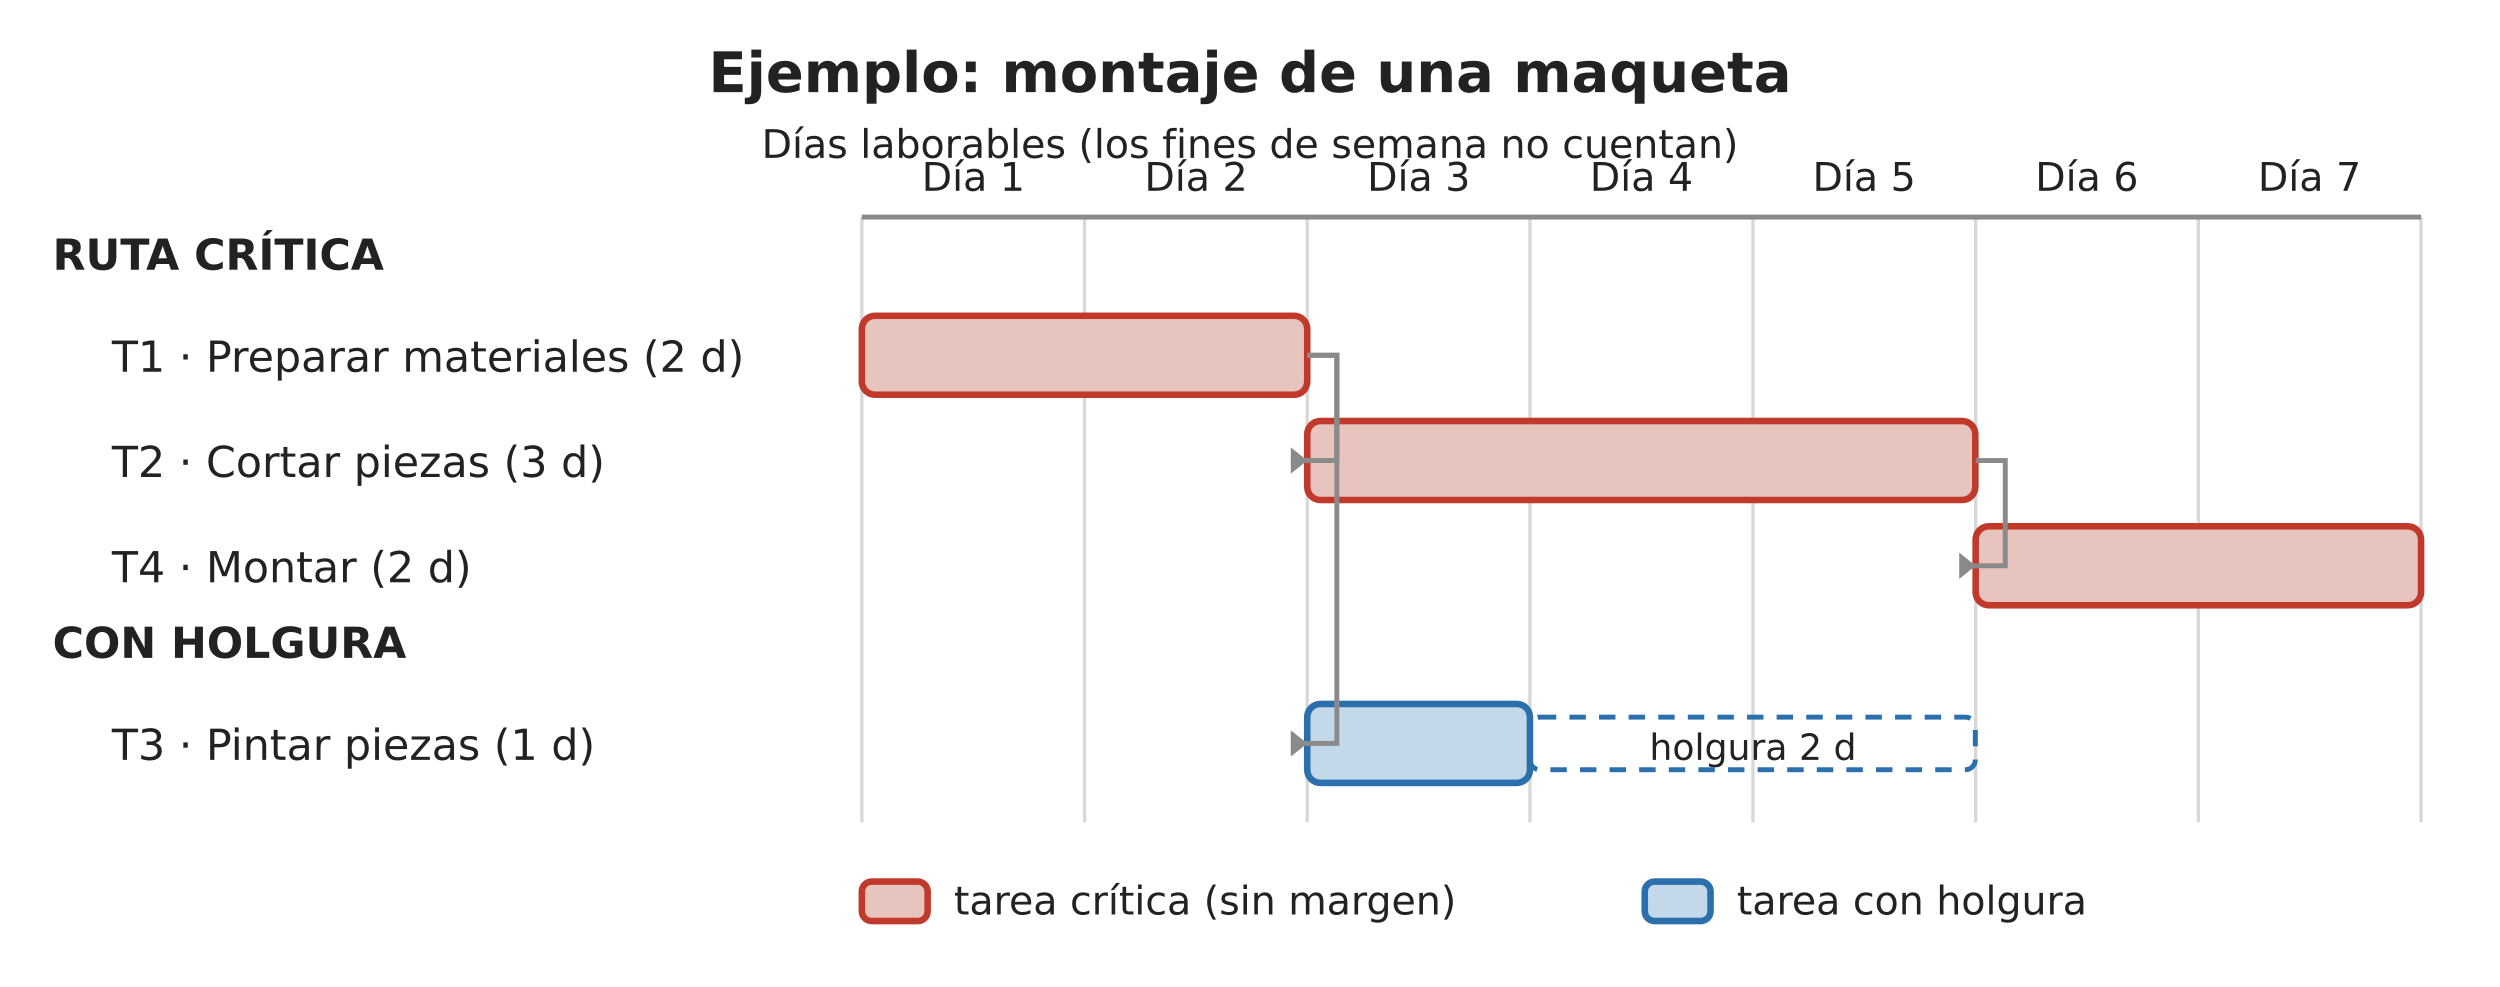
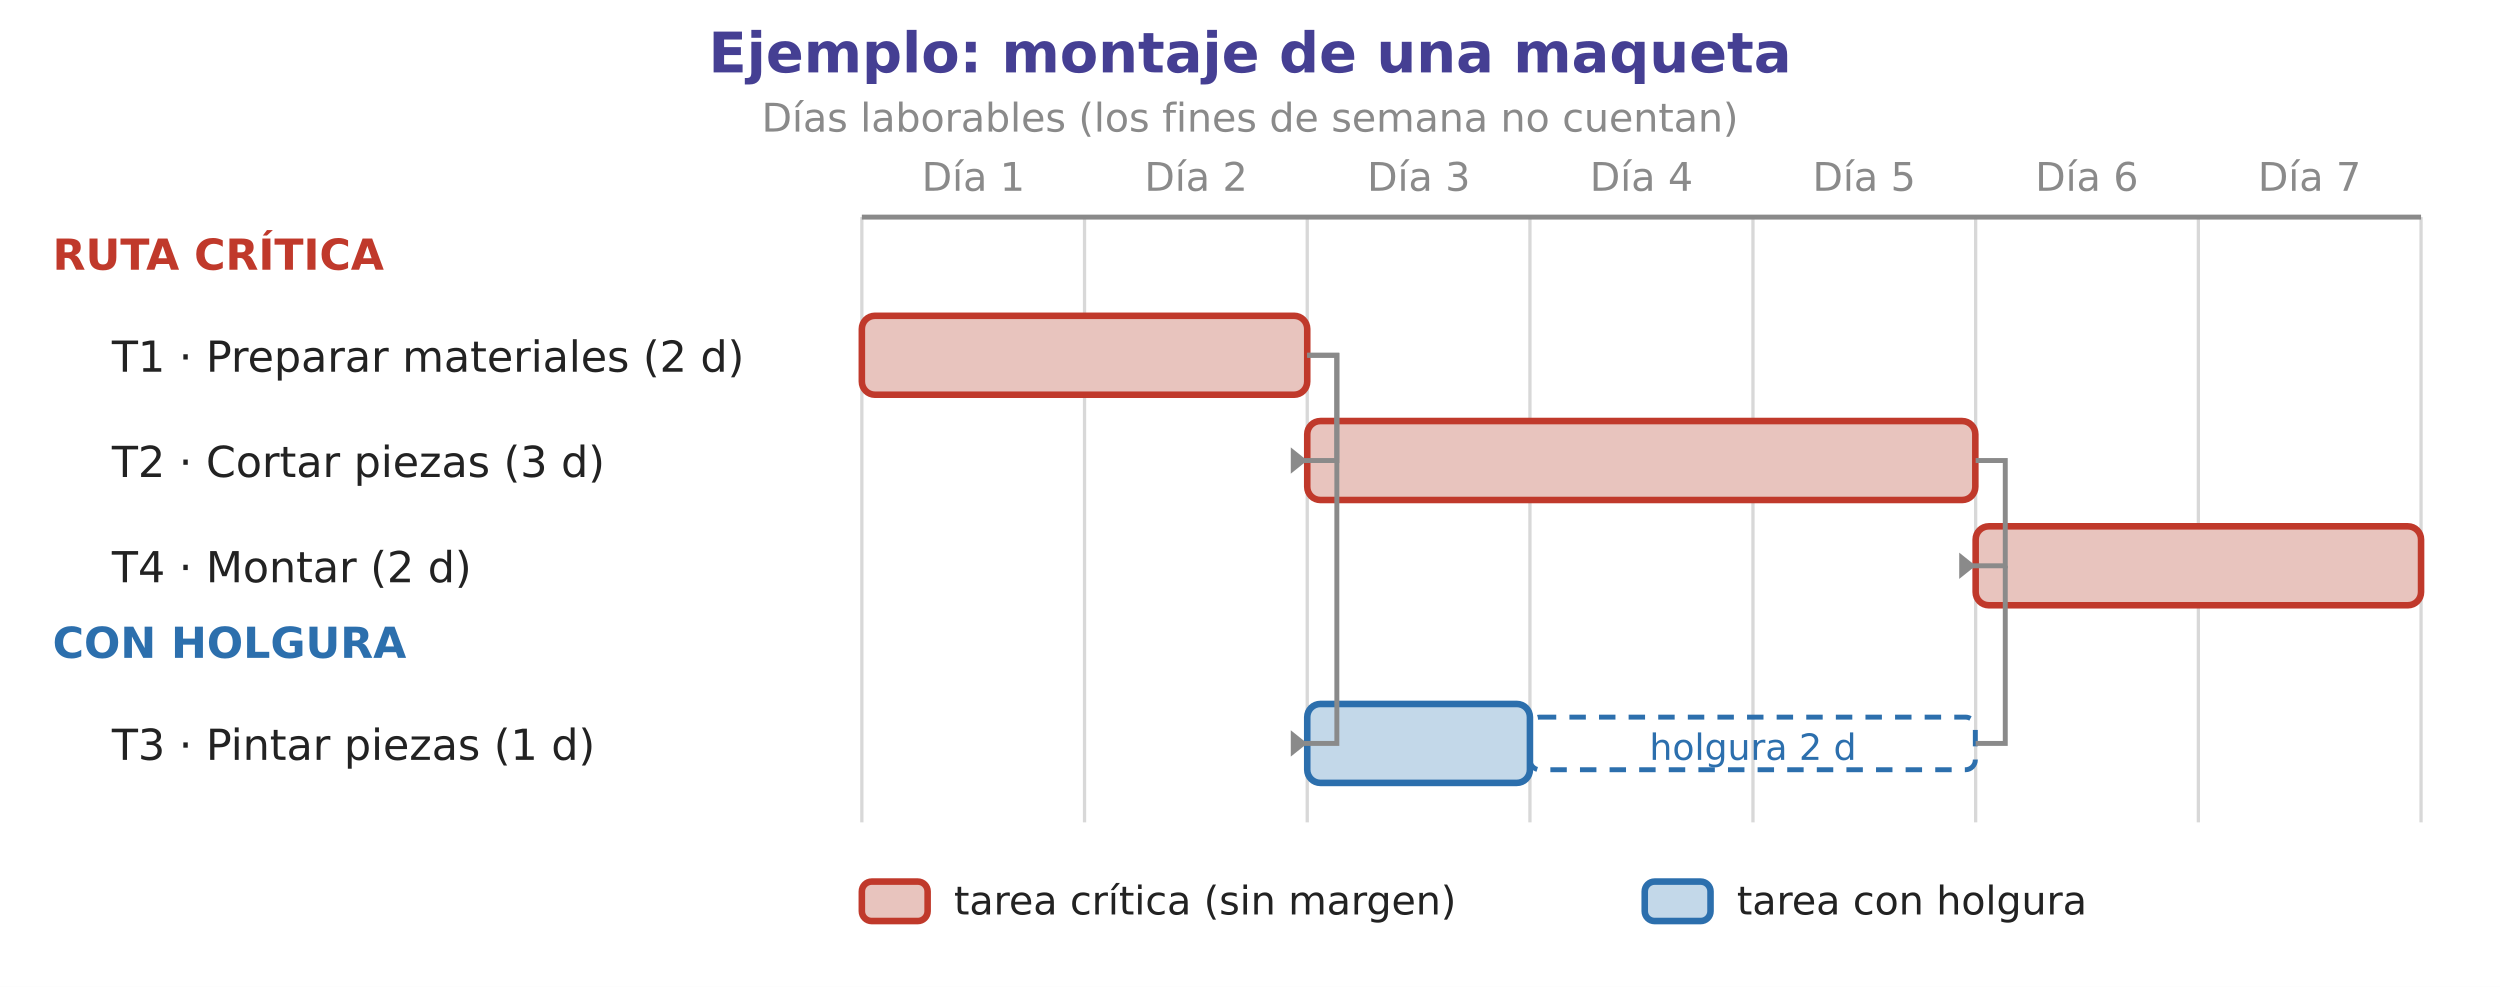
<svg xmlns="http://www.w3.org/2000/svg" viewBox="0 0 760 300" width="760" height="300" role="img" aria-label="Diagrama de Gantt de ejemplo del montaje de una maqueta, con la ruta crítica T1-T2-T4 y la tarea T3 con dos dias de holgura">
-   <style>text{font-family:Verdana, 'DejaVu Sans', Arial, sans-serif;fill:#222222}</style>
+   <style>text{font-family:Verdana, 'DejaVu Sans', Arial, sans-serif}text:not([fill]){fill:#222222}</style>
  <rect x="0" y="0" width="760" height="300" fill="#ffffff" />
-   <text x="380" y="28" text-anchor="middle" font-size="17" font-weight="bold" fill="#453f93">Ejemplo: montaje de una maqueta</text>
-   <text x="380" y="48" text-anchor="middle" font-size="12" fill="#8a8a8a">Días laborables (los fines de semana no cuentan)</text>
+   <text x="380" y="22" text-anchor="middle" font-size="17" font-weight="bold" fill="#453f93">Ejemplo: montaje de una maqueta</text>
+   <text x="380" y="40" text-anchor="middle" font-size="12" fill="#8a8a8a">Días laborables (los fines de semana no cuentan)</text>
  <line x1="262.0" y1="66" x2="262.0" y2="250" stroke="#d8d8d8" stroke-width="1" />
  <line x1="329.7" y1="66" x2="329.7" y2="250" stroke="#d8d8d8" stroke-width="1" />
  <line x1="397.4" y1="66" x2="397.4" y2="250" stroke="#d8d8d8" stroke-width="1" />
  <line x1="465.1" y1="66" x2="465.1" y2="250" stroke="#d8d8d8" stroke-width="1" />
  <line x1="532.9" y1="66" x2="532.9" y2="250" stroke="#d8d8d8" stroke-width="1" />
  <line x1="600.6" y1="66" x2="600.6" y2="250" stroke="#d8d8d8" stroke-width="1" />
  <line x1="668.3" y1="66" x2="668.3" y2="250" stroke="#d8d8d8" stroke-width="1" />
  <line x1="736.0" y1="66" x2="736.0" y2="250" stroke="#d8d8d8" stroke-width="1" />
  <text x="295.9" y="58" text-anchor="middle" font-size="12" fill="#8a8a8a">Día 1</text>
  <text x="363.6" y="58" text-anchor="middle" font-size="12" fill="#8a8a8a">Día 2</text>
  <text x="431.3" y="58" text-anchor="middle" font-size="12" fill="#8a8a8a">Día 3</text>
  <text x="499.0" y="58" text-anchor="middle" font-size="12" fill="#8a8a8a">Día 4</text>
  <text x="566.7" y="58" text-anchor="middle" font-size="12" fill="#8a8a8a">Día 5</text>
  <text x="634.4" y="58" text-anchor="middle" font-size="12" fill="#8a8a8a">Día 6</text>
  <text x="702.1" y="58" text-anchor="middle" font-size="12" fill="#8a8a8a">Día 7</text>
  <line x1="262" y1="66" x2="736" y2="66" stroke="#8a8a8a" stroke-width="1.5" />
  <text x="16" y="82" font-size="13" font-weight="bold" fill="#c0392b">RUTA CRÍTICA</text>
  <text x="16" y="200" font-size="13" font-weight="bold" fill="#2c6fad">CON HOLGURA</text>
  <text x="34" y="113.0" font-size="13">T1 · Preparar materiales (2 d)</text>
  <rect x="262.0" y="96" width="135.4" height="24" rx="4" fill="#e8c4be" stroke="#c0392b" stroke-width="2" />
  <text x="34" y="145.0" font-size="13">T2 · Cortar piezas (3 d)</text>
  <rect x="397.4" y="128" width="203.1" height="24" rx="4" fill="#e8c4be" stroke="#c0392b" stroke-width="2" />
  <text x="34" y="177.0" font-size="13">T4 · Montar (2 d)</text>
  <rect x="600.6" y="160" width="135.4" height="24" rx="4" fill="#e8c4be" stroke="#c0392b" stroke-width="2" />
  <text x="34" y="231.0" font-size="13">T3 · Pintar piezas (1 d)</text>
  <rect x="397.4" y="214" width="67.7" height="24" rx="4" fill="#c3d8e9" stroke="#2c6fad" stroke-width="2" />
  <rect x="465.1" y="218" width="135.4" height="16" rx="3" fill="none" stroke="#2c6fad" stroke-width="1.5" stroke-dasharray="5 4" />
  <text x="532.9" y="231.0" text-anchor="middle" font-size="11" fill="#2c6fad">holgura 2 d</text>
  <path d="M 397.4 108.0 L 406.4 108.0 L 406.4 140.0 L 393.4 140.0" fill="none" stroke="#8a8a8a" stroke-width="1.5" />
  <polygon points="392.4,136.0 397.4,140.0 392.4,144.0" fill="#8a8a8a" />
  <path d="M 600.6 140.0 L 609.6 140.0 L 609.6 172.0 L 596.6 172.0" fill="none" stroke="#8a8a8a" stroke-width="1.5" />
+   <path d="M 600.6 226.0 L 609.6 226.0 L 609.6 172.0" fill="none" stroke="#8a8a8a" stroke-width="1.5" />
  <polygon points="595.6,168.0 600.6,172.0 595.6,176.0" fill="#8a8a8a" />
  <path d="M 397.4 108.0 L 406.4 108.0 L 406.4 226.0 L 393.4 226.0" fill="none" stroke="#8a8a8a" stroke-width="1.5" />
  <polygon points="392.4,222.0 397.4,226.0 392.4,230.0" fill="#8a8a8a" />
  <rect x="262" y="268" width="20" height="12" rx="3" fill="#e8c4be" stroke="#c0392b" stroke-width="2" />
  <text x="290" y="278" font-size="12">tarea crítica (sin margen)</text>
  <rect x="500" y="268" width="20" height="12" rx="3" fill="#c3d8e9" stroke="#2c6fad" stroke-width="2" />
  <text x="528" y="278" font-size="12">tarea con holgura</text>
</svg>
